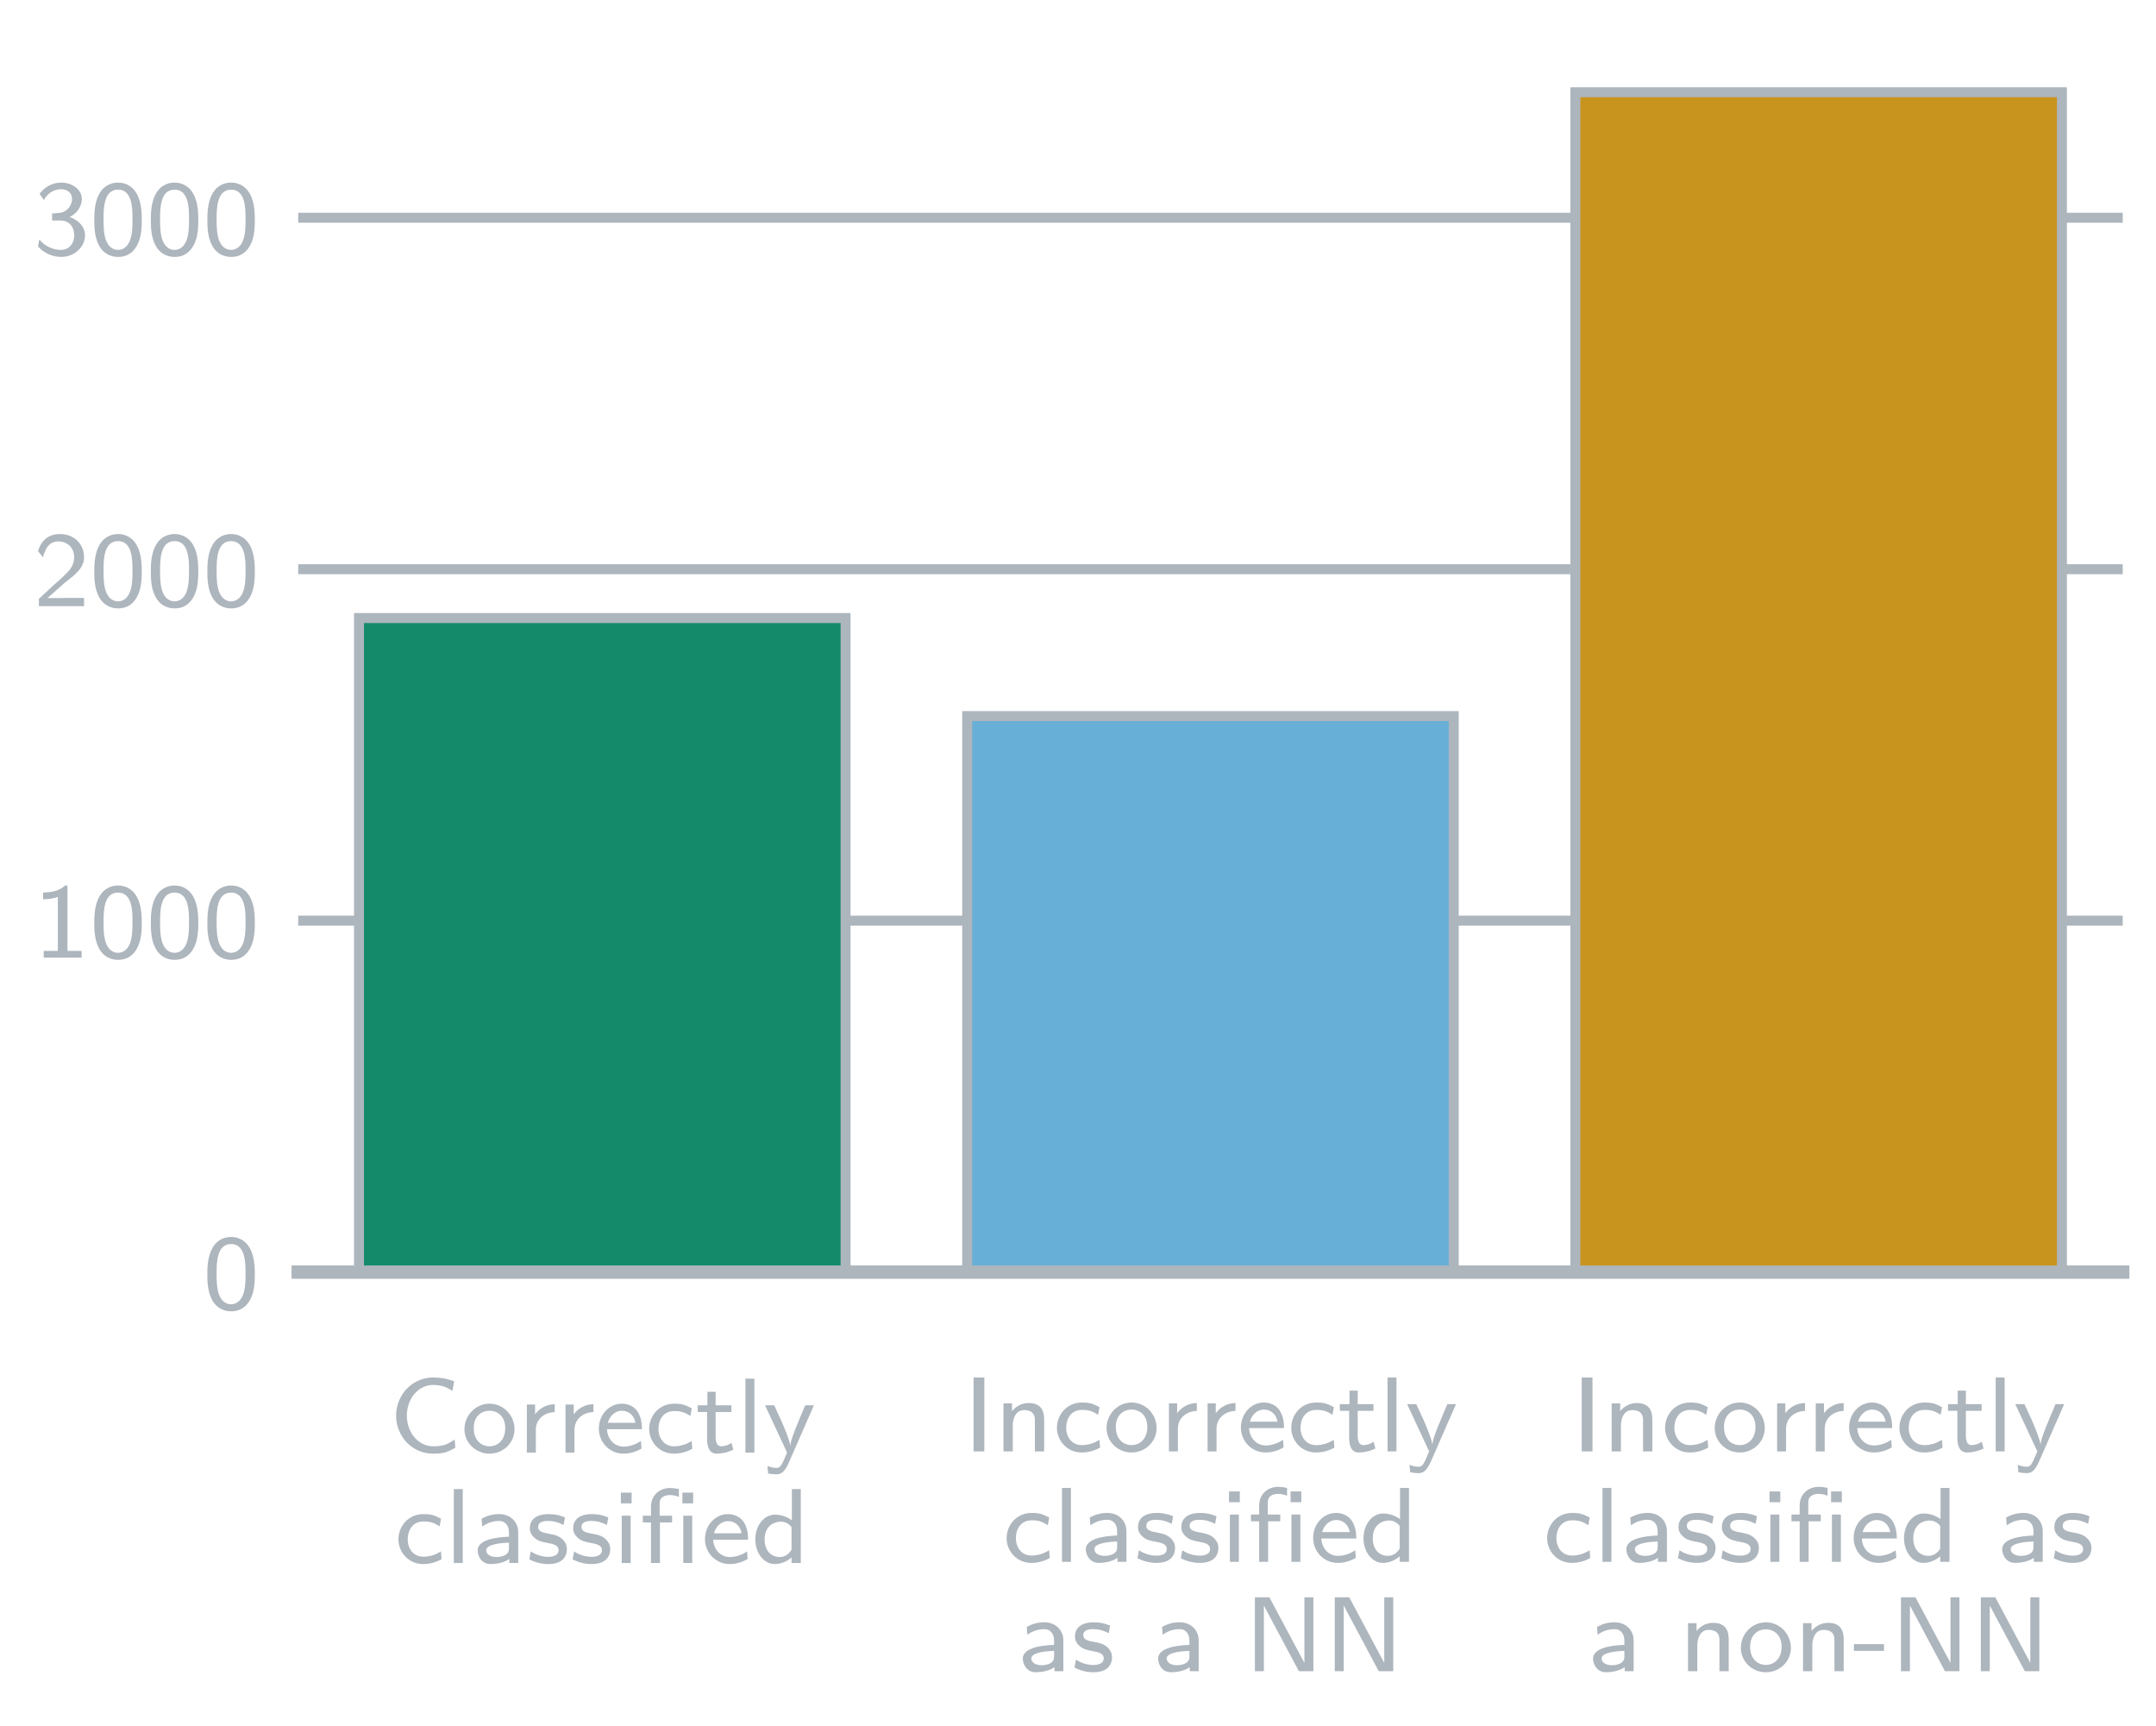
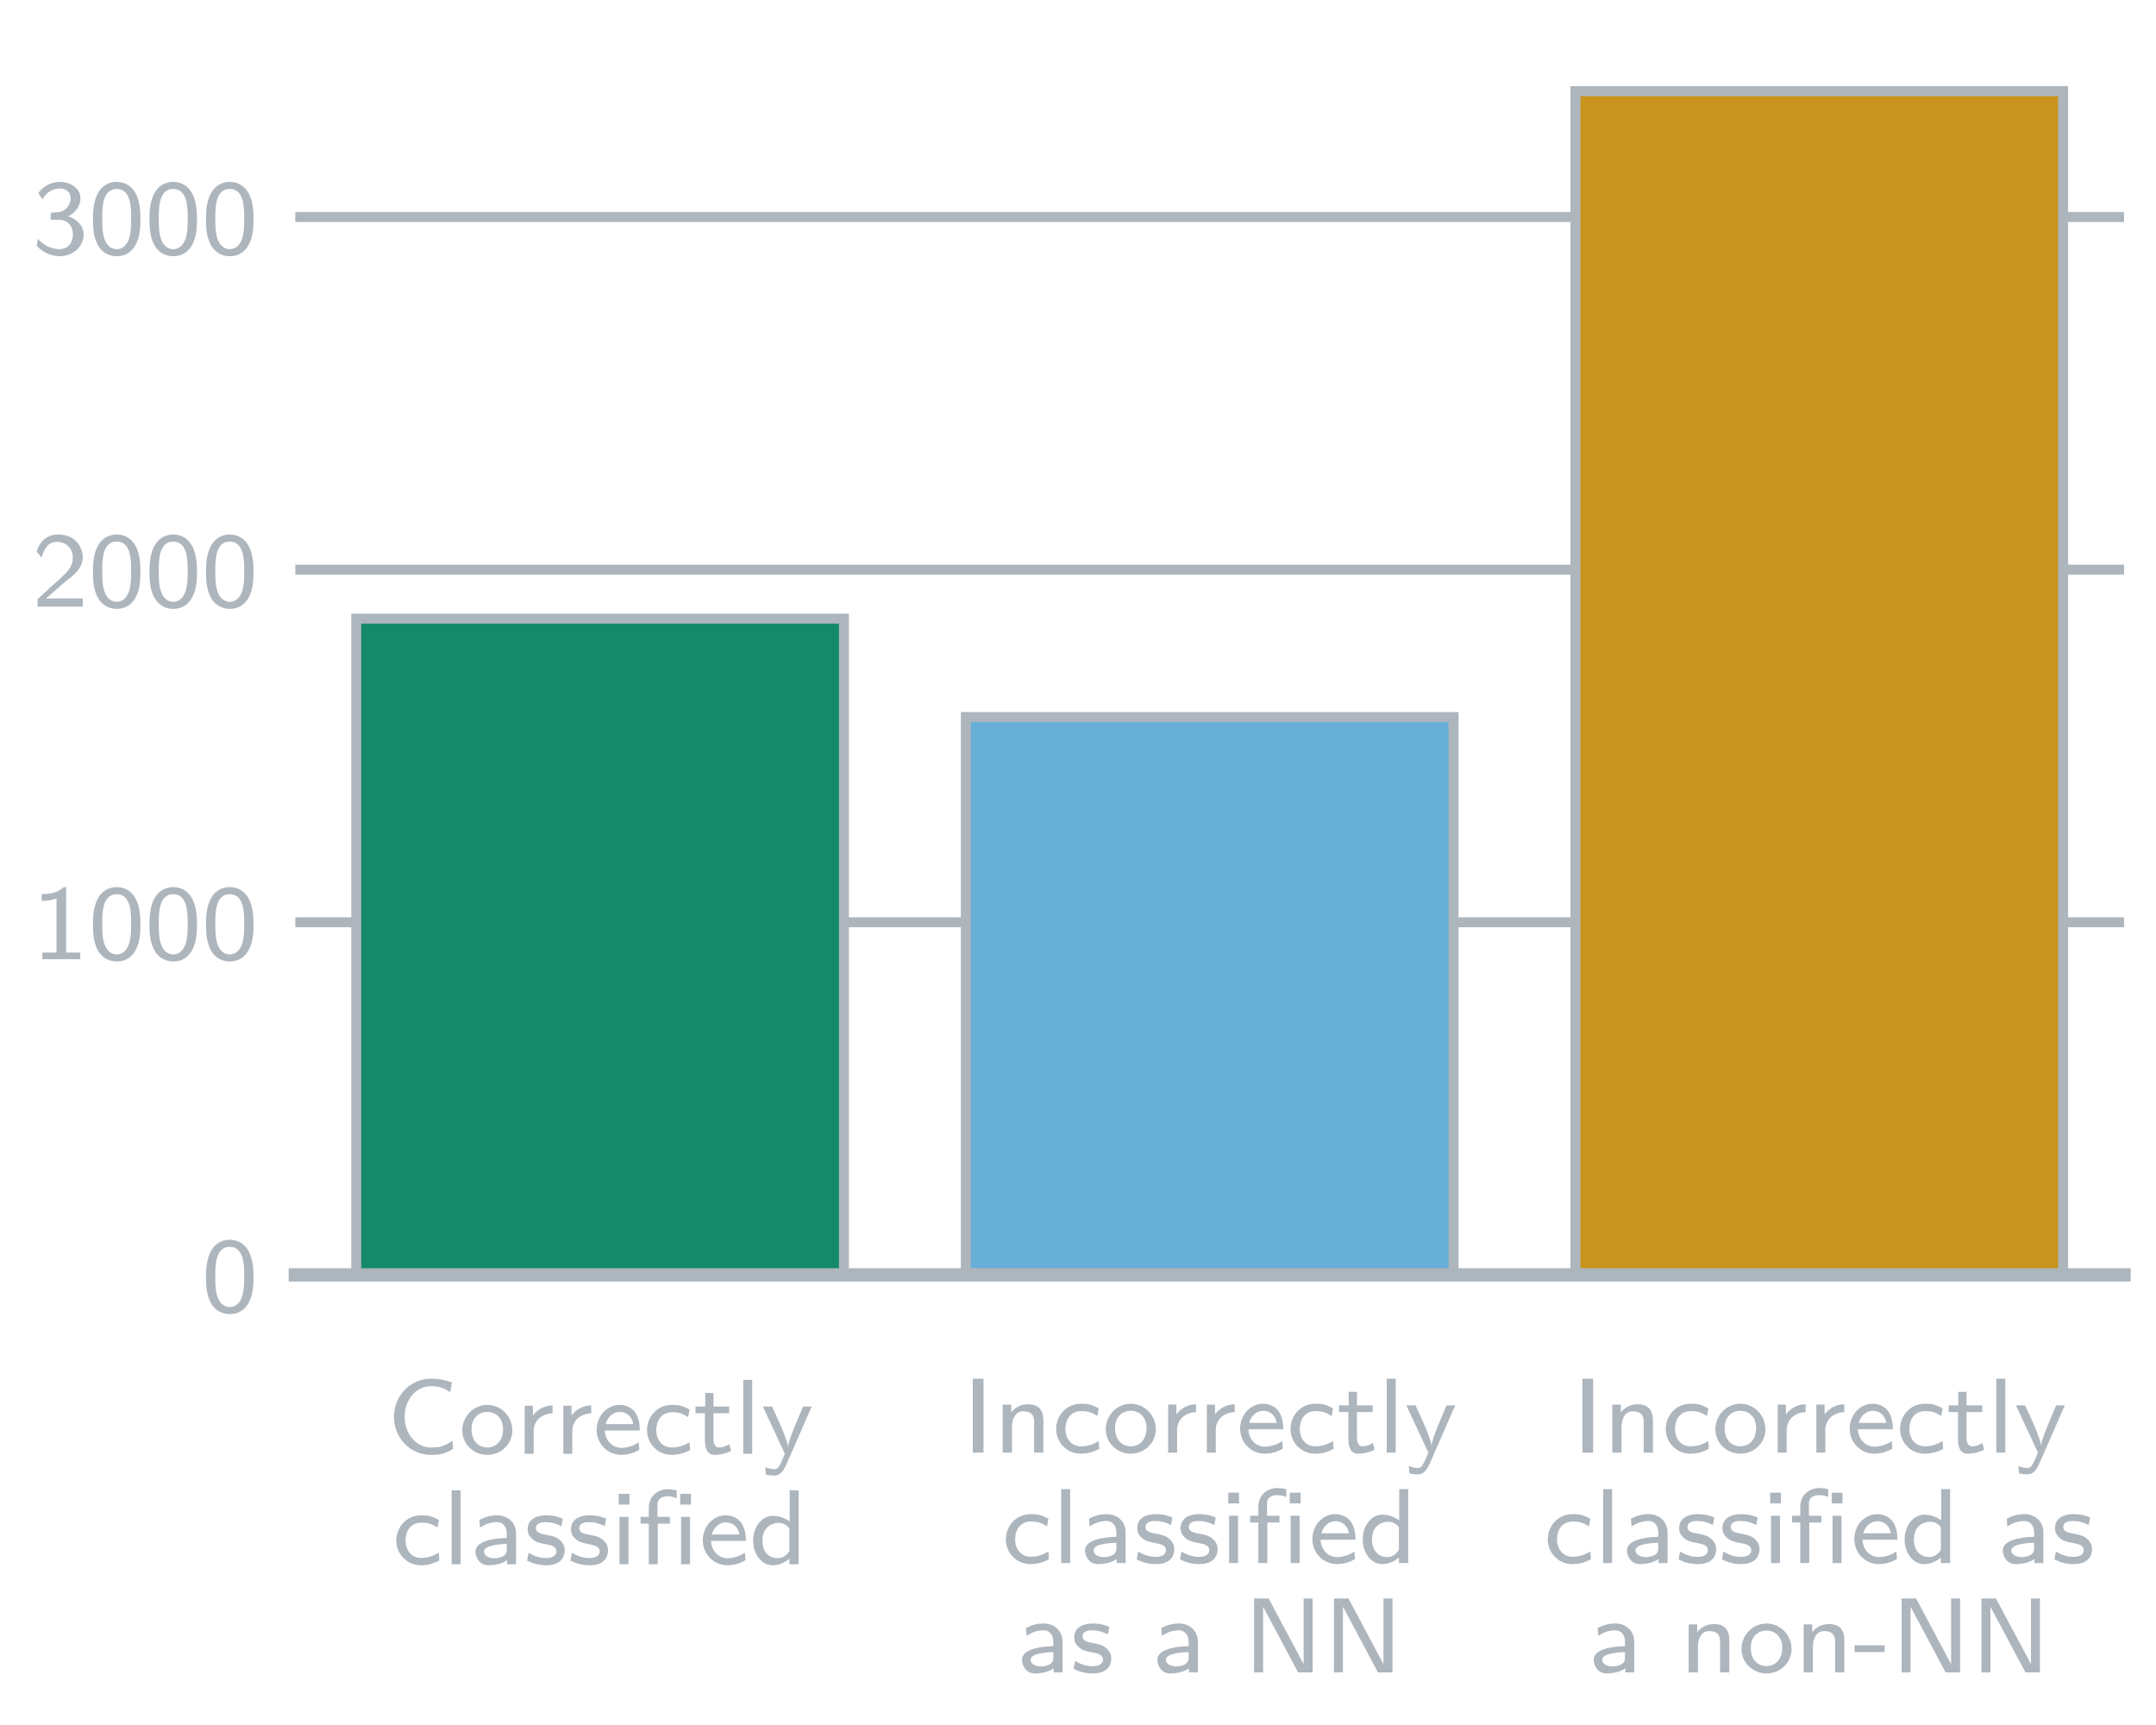
- <svg xmlns="http://www.w3.org/2000/svg" xmlns:xlink="http://www.w3.org/1999/xlink" width="194.4pt" height="155.52pt" viewBox="0 0 194.4 155.52" version="1.1">
+ <svg xmlns="http://www.w3.org/2000/svg" xmlns:xlink="http://www.w3.org/1999/xlink" width="202.5pt" height="162pt" viewBox="0 0 202.5 162" version="1.1">
  <defs>
    <style type="text/css">*{stroke-linejoin: round; stroke-linecap: butt}</style>
  </defs>
  <g id="figure_1">
    <g id="patch_1">
-       <path d="M 0 155.52 L 194.4 155.52 L 194.4 0 L 0 0 L 0 155.52 z " style="fill: none" />
+       <path d="M 0 162 L 202.5 162 L 202.5 0 L 0 0 L 0 162 z " style="fill: none" />
    </g>
    <g id="axes_1">
      <g id="patch_2">
-         <path d="M 26.888 114.681 L 191.4 114.681 L 191.4 3 L 26.888 3 L 26.888 114.681 z " style="fill: none" />
+         <path d="M 27.738 119.73 L 199.5 119.73 L 199.5 3 L 27.738 3 L 27.738 119.73 z " style="fill: none" />
      </g>
      <g id="matplotlib.axis_1">
        <g id="xtick_1">
          <g id="text_1">
-             <g style="fill: #adb5bd" transform="translate(35.07308 130.9486) scale(0.096 -0.096)">
+             <g style="fill: #adb5bd" transform="translate(36.32959 136.5298) scale(0.1 -0.1)">
              <defs>
                <path id="LMSans8-Regular-43" d="M 3987 294 L 3949 781 C 3750 653 3546 525 3322 454 C 3098 384 2867 378 2637 378 C 2208 378 1811 589 1530 915 C 1222 1280 1075 1747 1075 2221 C 1075 2701 1222 3162 1530 3526 C 1811 3853 2208 4064 2637 4064 C 2842 4064 3046 4045 3245 3987 C 3450 3923 3635 3821 3814 3706 L 3917 4288 C 3712 4358 3501 4422 3283 4461 C 3072 4499 2854 4512 2637 4512 C 2048 4512 1485 4262 1075 3840 C 659 3405 429 2822 429 2221 C 429 1619 659 1037 1075 602 C 1485 179 2048 -64 2637 -64 C 2874 -64 3110 -58 3341 0 C 3571 64 3782 173 3987 294 z " transform="scale(0.015625)" />
                <path id="LMSans8-Regular-6f" d="M 3200 1402 C 3200 2246 2528 2938 1696 2938 C 864 2938 192 2240 192 1402 C 192 589 870 -64 1696 -64 C 2528 -64 3200 589 3200 1402 z M 2643 1472 C 2643 742 2189 378 1696 378 C 1190 378 749 749 749 1472 C 749 2195 1222 2515 1696 2515 C 2176 2515 2643 2182 2643 1472 z " transform="scale(0.015625)" />
                <path id="LMSans8-Regular-72" d="M 2221 2432 L 2221 2906 C 1683 2899 1293 2637 1037 2298 L 1037 2886 L 544 2886 L 544 0 L 1082 0 L 1082 1363 C 1082 2054 1658 2426 2221 2432 z " transform="scale(0.015625)" />
                <path id="LMSans8-Regular-65" d="M 2816 1402 C 2816 1696 2784 2125 2534 2490 C 2304 2816 1920 2938 1606 2938 C 826 2938 224 2253 224 1440 C 224 621 864 -64 1709 -64 C 2080 -64 2464 45 2790 243 L 2752 698 C 2394 442 1990 358 1715 358 C 1158 358 736 813 717 1402 L 2816 1402 z M 2426 1786 L 762 1786 C 909 2298 1286 2515 1606 2515 C 1888 2515 2304 2381 2426 1786 z " transform="scale(0.015625)" />
                <path id="LMSans8-Regular-63" d="M 2822 230 L 2784 698 C 2464 493 2118 378 1722 378 C 1133 378 787 851 787 1427 C 787 1920 1043 2496 1741 2496 C 2176 2496 2381 2406 2707 2202 L 2790 2662 C 2406 2854 2240 2938 1741 2938 C 781 2938 230 2163 230 1421 C 230 640 845 -64 1715 -64 C 2163 -64 2547 70 2822 230 z " transform="scale(0.015625)" />
                <path id="LMSans8-Regular-74" d="M 2266 173 L 2157 582 C 1946 429 1722 378 1542 378 C 1274 378 1203 640 1203 934 L 1203 2438 L 2150 2438 L 2150 2842 L 1203 2842 L 1203 3654 L 710 3654 L 710 2842 L 128 2842 L 128 2438 L 691 2438 L 691 819 C 691 390 800 -64 1261 -64 C 1722 -64 2074 83 2266 173 z " transform="scale(0.015625)" />
                <path id="LMSans8-Regular-6c" d="M 1075 0 L 1075 4442 L 538 4442 L 538 0 L 1075 0 z " transform="scale(0.015625)" />
                <path id="LMSans8-Regular-79" d="M 3034 2842 L 2515 2842 C 1997 1619 1638 794 1613 403 C 1600 582 1485 902 1370 1203 C 1267 1459 1165 1715 1050 1965 L 646 2842 L 96 2842 L 1421 0 L 1178 -563 C 1043 -832 954 -922 781 -922 C 755 -922 518 -922 243 -806 L 282 -1254 C 339 -1267 576 -1306 774 -1306 C 1030 -1306 1261 -1210 1530 -595 L 3034 2842 z " transform="scale(0.015625)" />
              </defs>
              <use xlink:href="#LMSans8-Regular-43" />
              <use xlink:href="#LMSans8-Regular-6f" x="67.9" />
              <use xlink:href="#LMSans8-Regular-72" x="121" />
              <use xlink:href="#LMSans8-Regular-72" x="157.3" />
              <use xlink:href="#LMSans8-Regular-65" x="193.6" />
              <use xlink:href="#LMSans8-Regular-63" x="240.8" />
              <use xlink:href="#LMSans8-Regular-74" x="288" />
              <use xlink:href="#LMSans8-Regular-6c" x="326.4" />
              <use xlink:href="#LMSans8-Regular-79" x="351.7" />
            </g>
-             <g style="fill: #adb5bd" transform="translate(35.58158 140.9032) scale(0.096 -0.096)">
+             <g style="fill: #adb5bd" transform="translate(36.85927 146.8991) scale(0.1 -0.1)">
              <defs>
                <path id="LMSans8-Regular-61" d="M 2790 0 L 2790 1843 C 2790 2496 2291 2938 1658 2938 C 1254 2938 947 2854 589 2662 L 627 2195 C 838 2336 1152 2528 1658 2528 C 1939 2528 2234 2317 2234 1837 L 2234 1581 C 1286 1549 352 1350 352 755 C 352 435 570 -64 1133 -64 C 1408 -64 1914 -6 2253 243 L 2253 0 L 2790 0 z M 2234 909 C 2234 781 2234 614 2010 480 C 1805 365 1555 358 1485 358 C 1133 358 864 518 864 762 C 864 1171 1946 1210 2234 1222 L 2234 909 z " transform="scale(0.015625)" />
                <path id="LMSans8-Regular-73" d="M 2451 832 C 2451 947 2438 1197 2170 1440 C 1933 1651 1702 1696 1395 1754 C 1018 1824 723 1882 723 2163 C 723 2528 1190 2528 1286 2528 C 1651 2528 1933 2451 2253 2285 L 2336 2739 C 1901 2918 1581 2938 1350 2938 C 1190 2938 224 2938 224 2086 C 224 1786 390 1619 474 1542 C 698 1318 966 1267 1306 1203 C 1606 1146 1952 1082 1952 774 C 1952 371 1421 371 1331 371 C 922 371 538 518 282 698 L 192 218 C 410 109 800 -64 1331 -64 C 1619 -64 1901 -19 2138 154 C 2374 333 2451 614 2451 832 z " transform="scale(0.015625)" />
                <path id="LMSans8-Regular-69" d="M 1075 0 L 1075 2842 L 538 2842 L 538 0 L 1075 0 z M 1133 3584 L 1133 4230 L 486 4230 L 486 3584 L 1133 3584 z " transform="scale(0.015625)" />
                <path id="LMSans8-Regular-66" d="M 2355 3974 L 2355 4442 C 2189 4480 1990 4506 1818 4506 C 1158 4506 678 4032 678 3398 L 678 2842 L 186 2842 L 186 2438 L 678 2438 L 678 0 L 1216 0 L 1216 2438 L 1946 2438 L 1946 2842 L 1197 2842 L 1197 3578 C 1197 4019 1600 4083 1811 4083 C 1946 4083 2118 4064 2355 3974 z " transform="scale(0.015625)" />
                <path id="LMSans8-Regular-64" d="M 2963 0 L 2963 4442 L 2426 4442 L 2426 2566 C 2016 2867 1600 2906 1414 2906 C 742 2906 230 2234 230 1421 C 230 608 736 -64 1395 -64 C 1792 -64 2163 115 2406 333 L 2406 0 L 2963 0 z M 2406 794 C 2246 531 2003 358 1696 358 C 1248 358 787 672 787 1414 C 787 2214 1331 2483 1766 2483 C 2022 2483 2240 2374 2406 2157 L 2406 794 z " transform="scale(0.015625)" />
              </defs>
              <use xlink:href="#LMSans8-Regular-63" />
              <use xlink:href="#LMSans8-Regular-6c" x="47.2" />
              <use xlink:href="#LMSans8-Regular-61" x="72.5" />
              <use xlink:href="#LMSans8-Regular-73" x="123.5" />
              <use xlink:href="#LMSans8-Regular-73" x="164.2" />
              <use xlink:href="#LMSans8-Regular-69" x="204.9" />
              <use xlink:href="#LMSans8-Regular-66" x="230.2" />
              <use xlink:href="#LMSans8-Regular-69" x="262.7" />
              <use xlink:href="#LMSans8-Regular-65" x="288" />
              <use xlink:href="#LMSans8-Regular-64" x="335.2" />
            </g>
          </g>
        </g>
        <g id="xtick_2">
          <g id="text_2">
-             <g style="fill: #adb5bd" transform="translate(86.8525 130.8436) scale(0.096 -0.096)">
+             <g style="fill: #adb5bd" transform="translate(90.39844 136.4204) scale(0.1 -0.1)">
              <defs>
                <path id="LMSans8-Regular-49" d="M 1267 0 L 1267 4442 L 621 4442 L 621 0 L 1267 0 z " transform="scale(0.015625)" />
                <path id="LMSans8-Regular-6e" d="M 2976 0 L 2976 1894 C 2976 2394 2829 2906 2042 2906 C 1677 2906 1325 2758 1043 2419 L 1043 2886 L 531 2886 L 531 0 L 1088 0 L 1088 1555 C 1088 1978 1267 2483 1760 2483 C 2419 2483 2419 2035 2419 1850 L 2419 0 L 2976 0 z " transform="scale(0.015625)" />
              </defs>
              <use xlink:href="#LMSans8-Regular-49" />
              <use xlink:href="#LMSans8-Regular-6e" x="29.5" />
              <use xlink:href="#LMSans8-Regular-63" x="84.4" />
              <use xlink:href="#LMSans8-Regular-6f" x="131.6" />
              <use xlink:href="#LMSans8-Regular-72" x="184.7" />
              <use xlink:href="#LMSans8-Regular-72" x="221" />
              <use xlink:href="#LMSans8-Regular-65" x="257.3" />
              <use xlink:href="#LMSans8-Regular-63" x="304.5" />
              <use xlink:href="#LMSans8-Regular-74" x="351.7" />
              <use xlink:href="#LMSans8-Regular-6c" x="390.1" />
              <use xlink:href="#LMSans8-Regular-79" x="415.4" />
            </g>
-             <g style="fill: #adb5bd" transform="translate(90.41875 140.7982) scale(0.096 -0.096)">
+             <g style="fill: #adb5bd" transform="translate(94.11328 146.7898) scale(0.1 -0.1)">
              <use xlink:href="#LMSans8-Regular-63" />
              <use xlink:href="#LMSans8-Regular-6c" x="47.2" />
              <use xlink:href="#LMSans8-Regular-61" x="72.5" />
              <use xlink:href="#LMSans8-Regular-73" x="123.5" />
              <use xlink:href="#LMSans8-Regular-73" x="164.2" />
              <use xlink:href="#LMSans8-Regular-69" x="204.9" />
              <use xlink:href="#LMSans8-Regular-66" x="230.2" />
              <use xlink:href="#LMSans8-Regular-69" x="262.7" />
              <use xlink:href="#LMSans8-Regular-65" x="288" />
              <use xlink:href="#LMSans8-Regular-64" x="335.2" />
            </g>
-             <g style="fill: #adb5bd" transform="translate(91.69525 150.6568) scale(0.096 -0.096)">
+             <g style="fill: #adb5bd" transform="translate(95.44297 157.0591) scale(0.1 -0.1)">
              <defs>
                <path id="LMSans8-Regular-20" transform="scale(0.015625)" />
                <path id="LMSans8-Regular-4e" d="M 4154 0 L 4154 4442 L 3616 4442 L 3616 506 L 3610 506 L 1510 4442 L 640 4442 L 640 0 L 1178 0 L 1178 3936 L 1184 3936 L 3283 0 L 4154 0 z " transform="scale(0.015625)" />
              </defs>
              <use xlink:href="#LMSans8-Regular-61" />
              <use xlink:href="#LMSans8-Regular-73" x="51" />
              <use xlink:href="#LMSans8-Regular-20" x="91.7" />
              <use xlink:href="#LMSans8-Regular-61" x="127.1" />
              <use xlink:href="#LMSans8-Regular-20" x="178.1" />
              <use xlink:href="#LMSans8-Regular-4e" x="213.5" />
              <use xlink:href="#LMSans8-Regular-4e" x="288.5" />
            </g>
          </g>
        </g>
        <g id="xtick_3">
          <g id="text_3">
-             <g style="fill: #adb5bd" transform="translate(141.6897 130.8436) scale(0.096 -0.096)">
+             <g style="fill: #adb5bd" transform="translate(147.6524 136.4204) scale(0.1 -0.1)">
              <use xlink:href="#LMSans8-Regular-49" />
              <use xlink:href="#LMSans8-Regular-6e" x="29.5" />
              <use xlink:href="#LMSans8-Regular-63" x="84.4" />
              <use xlink:href="#LMSans8-Regular-6f" x="131.6" />
              <use xlink:href="#LMSans8-Regular-72" x="184.7" />
              <use xlink:href="#LMSans8-Regular-72" x="221" />
              <use xlink:href="#LMSans8-Regular-65" x="257.3" />
              <use xlink:href="#LMSans8-Regular-63" x="304.5" />
              <use xlink:href="#LMSans8-Regular-74" x="351.7" />
              <use xlink:href="#LMSans8-Regular-6c" x="390.1" />
              <use xlink:href="#LMSans8-Regular-79" x="415.4" />
            </g>
-             <g style="fill: #adb5bd" transform="translate(139.1547 140.7982) scale(0.096 -0.096)">
+             <g style="fill: #adb5bd" transform="translate(145.0118 146.7898) scale(0.1 -0.1)">
              <use xlink:href="#LMSans8-Regular-63" />
              <use xlink:href="#LMSans8-Regular-6c" x="47.2" />
              <use xlink:href="#LMSans8-Regular-61" x="72.5" />
              <use xlink:href="#LMSans8-Regular-73" x="123.5" />
              <use xlink:href="#LMSans8-Regular-73" x="164.2" />
              <use xlink:href="#LMSans8-Regular-69" x="204.9" />
              <use xlink:href="#LMSans8-Regular-66" x="230.2" />
              <use xlink:href="#LMSans8-Regular-69" x="262.7" />
              <use xlink:href="#LMSans8-Regular-65" x="288" />
              <use xlink:href="#LMSans8-Regular-64" x="335.2" />
              <use xlink:href="#LMSans8-Regular-20" x="390.1" />
              <use xlink:href="#LMSans8-Regular-61" x="425.5" />
              <use xlink:href="#LMSans8-Regular-73" x="476.5" />
            </g>
-             <g style="fill: #adb5bd" transform="translate(143.1147 150.6568) scale(0.096 -0.096)">
+             <g style="fill: #adb5bd" transform="translate(149.1368 157.0591) scale(0.1 -0.1)">
              <defs>
                <path id="LMSans8-Regular-2d" d="M 1882 1222 L 1882 1626 L 77 1626 L 77 1222 L 1882 1222 z " transform="scale(0.015625)" />
              </defs>
              <use xlink:href="#LMSans8-Regular-61" />
              <use xlink:href="#LMSans8-Regular-20" x="51" />
              <use xlink:href="#LMSans8-Regular-6e" x="86.4" />
              <use xlink:href="#LMSans8-Regular-6f" x="141.3" />
              <use xlink:href="#LMSans8-Regular-6e" x="194.4" />
              <use xlink:href="#LMSans8-Regular-2d" x="249.3" />
              <use xlink:href="#LMSans8-Regular-4e" x="284.7" />
              <use xlink:href="#LMSans8-Regular-4e" x="359.7" />
            </g>
          </g>
        </g>
      </g>
      <g id="matplotlib.axis_2">
        <g id="ytick_1">
          <g id="line2d_1">
-             <path d="M 26.888 114.681 L 191.4 114.681 " clip-path="url(#p76add5307c)" style="fill: none; stroke: #adb5bd; stroke-width: 0.9; stroke-linecap: round" />
+             <path d="M 27.738 119.73 L 199.5 119.73 " clip-path="url(#pc23cbff7ce)" style="fill: none; stroke: #adb5bd; stroke-width: 0.938; stroke-linecap: round" />
          </g>
          <g id="line2d_2" />
          <g id="text_4">
-             <g style="fill: #adb5bd" transform="translate(18.29124 118.0121) scale(0.096 -0.096)">
+             <g style="fill: #adb5bd" transform="translate(18.92836 123.2001) scale(0.1 -0.1)">
              <defs>
                <path id="LMSans8-Regular-30" d="M 3123 2080 C 3123 2387 3123 3136 2822 3661 C 2496 4237 2003 4333 1696 4333 C 1408 4333 909 4243 589 3693 C 282 3181 269 2483 269 2080 C 269 1606 294 1024 563 538 C 845 19 1318 -134 1696 -134 C 2336 -134 2688 237 2880 640 C 3104 1094 3123 1683 3123 2080 z M 2566 2163 C 2566 1741 2566 1261 2413 851 C 2234 390 1907 288 1696 288 C 1427 288 1120 442 960 902 C 832 1293 826 1696 826 2163 C 826 2752 826 3910 1696 3910 C 2566 3910 2566 2752 2566 2163 z " transform="scale(0.015625)" />
              </defs>
              <use xlink:href="#LMSans8-Regular-30" />
            </g>
          </g>
        </g>
        <g id="ytick_2">
          <g id="line2d_3">
-             <path d="M 26.888 82.997 L 191.4 82.997 " clip-path="url(#p76add5307c)" style="fill: none; stroke: #adb5bd; stroke-width: 0.9; stroke-linecap: round" />
+             <path d="M 27.738 86.614 L 199.5 86.614 " clip-path="url(#pc23cbff7ce)" style="fill: none; stroke: #adb5bd; stroke-width: 0.938; stroke-linecap: round" />
          </g>
          <g id="line2d_4" />
          <g id="text_5">
-             <g style="fill: #adb5bd" transform="translate(3.00024 86.32835) scale(0.096 -0.096)">
+             <g style="fill: #adb5bd" transform="translate(3.00024 90.08391) scale(0.1 -0.1)">
              <defs>
                <path id="LMSans8-Regular-31" d="M 2906 0 L 2906 403 L 2054 403 L 2054 4333 L 1914 4333 C 1498 3949 973 3923 589 3910 L 589 3507 C 838 3514 1158 3526 1478 3654 L 1478 403 L 627 403 L 627 0 L 2906 0 z " transform="scale(0.015625)" />
              </defs>
              <use xlink:href="#LMSans8-Regular-31" />
              <use xlink:href="#LMSans8-Regular-30" x="53.1" />
              <use xlink:href="#LMSans8-Regular-30" x="106.2" />
              <use xlink:href="#LMSans8-Regular-30" x="159.3" />
            </g>
          </g>
        </g>
        <g id="ytick_3">
          <g id="line2d_5">
-             <path d="M 26.888 51.313 L 191.4 51.313 " clip-path="url(#p76add5307c)" style="fill: none; stroke: #adb5bd; stroke-width: 0.9; stroke-linecap: round" />
+             <path d="M 27.738 53.497 L 199.5 53.497 " clip-path="url(#pc23cbff7ce)" style="fill: none; stroke: #adb5bd; stroke-width: 0.938; stroke-linecap: round" />
          </g>
          <g id="line2d_6" />
          <g id="text_6">
-             <g style="fill: #adb5bd" transform="translate(3.00024 54.64464) scale(0.096 -0.096)">
+             <g style="fill: #adb5bd" transform="translate(3.00024 56.96774) scale(0.1 -0.1)">
              <defs>
                <path id="LMSans8-Regular-32" d="M 3053 0 L 3053 493 L 1811 493 C 1734 493 1658 486 1581 486 L 851 486 L 1843 1363 C 1958 1466 2272 1702 2394 1805 C 2675 2061 3053 2394 3053 2950 C 3053 3674 2515 4333 1600 4333 C 922 4333 499 3968 282 3315 L 582 2938 C 730 3475 954 3891 1510 3891 C 2048 3891 2458 3514 2458 2938 C 2458 2406 2144 2106 1760 1741 C 1632 1613 1286 1325 1152 1197 C 966 1030 525 602 339 442 L 339 0 L 3053 0 z " transform="scale(0.015625)" />
              </defs>
              <use xlink:href="#LMSans8-Regular-32" />
              <use xlink:href="#LMSans8-Regular-30" x="53.1" />
              <use xlink:href="#LMSans8-Regular-30" x="106.2" />
              <use xlink:href="#LMSans8-Regular-30" x="159.3" />
            </g>
          </g>
        </g>
        <g id="ytick_4">
          <g id="line2d_7">
-             <path d="M 26.888 19.629 L 191.4 19.629 " clip-path="url(#p76add5307c)" style="fill: none; stroke: #adb5bd; stroke-width: 0.9; stroke-linecap: round" />
+             <path d="M 27.738 20.381 L 199.5 20.381 " clip-path="url(#pc23cbff7ce)" style="fill: none; stroke: #adb5bd; stroke-width: 0.938; stroke-linecap: round" />
          </g>
          <g id="line2d_8" />
          <g id="text_7">
-             <g style="fill: #adb5bd" transform="translate(3.00024 22.96093) scale(0.096 -0.096)">
+             <g style="fill: #adb5bd" transform="translate(3.00024 23.85157) scale(0.1 -0.1)">
              <defs>
                <path id="LMSans8-Regular-33" d="M 3110 1165 C 3110 1690 2688 2112 2182 2259 C 2669 2509 2918 2938 2918 3354 C 2918 3898 2362 4333 1677 4333 C 1114 4333 646 4038 378 3654 L 640 3283 C 902 3795 1363 3936 1670 3936 C 2048 3936 2330 3718 2330 3354 C 2330 3014 2099 2598 1613 2515 C 1581 2509 1555 2509 1133 2477 L 1133 2054 L 1632 2054 C 2240 2054 2464 1574 2464 1171 C 2464 672 2157 288 1658 288 C 1203 288 685 506 365 915 L 282 499 C 653 83 1171 -134 1670 -134 C 2509 -134 3110 493 3110 1165 z " transform="scale(0.015625)" />
              </defs>
              <use xlink:href="#LMSans8-Regular-33" />
              <use xlink:href="#LMSans8-Regular-30" x="53.1" />
              <use xlink:href="#LMSans8-Regular-30" x="106.2" />
              <use xlink:href="#LMSans8-Regular-30" x="159.3" />
            </g>
          </g>
        </g>
      </g>
      <g id="patch_3">
-         <path d="M 32.372 114.681 L 76.242 114.681 L 76.242 55.717 L 32.372 55.717 z " clip-path="url(#p76add5307c)" style="fill: #148a6a; stroke: #adb5bd; stroke-width: 0.9; stroke-linejoin: miter" />
+         <path d="M 33.463 119.73 L 79.266 119.73 L 79.266 58.101 L 33.463 58.101 z " clip-path="url(#pc23cbff7ce)" style="fill: #148a6a; stroke: #adb5bd; stroke-width: 0.938; stroke-linejoin: miter" />
      </g>
      <g id="patch_4">
-         <path d="M 87.209 114.681 L 131.079 114.681 L 131.079 64.557 L 87.209 64.557 z " clip-path="url(#p76add5307c)" style="fill: #68afd7; stroke: #adb5bd; stroke-width: 0.9; stroke-linejoin: miter" />
+         <path d="M 90.717 119.73 L 136.52 119.73 L 136.52 67.34 L 90.717 67.34 z " clip-path="url(#pc23cbff7ce)" style="fill: #68afd7; stroke: #adb5bd; stroke-width: 0.938; stroke-linejoin: miter" />
      </g>
      <g id="patch_5">
-         <path d="M 142.046 114.681 L 185.916 114.681 L 185.916 8.318 L 142.046 8.318 z " clip-path="url(#p76add5307c)" style="fill: #c9941d; stroke: #adb5bd; stroke-width: 0.9; stroke-linejoin: miter" />
+         <path d="M 147.971 119.73 L 193.774 119.73 L 193.774 8.559 L 147.971 8.559 z " clip-path="url(#pc23cbff7ce)" style="fill: #c9941d; stroke: #adb5bd; stroke-width: 0.938; stroke-linejoin: miter" />
      </g>
      <g id="patch_6">
-         <path d="M 26.888 114.681 L 191.4 114.681 " style="fill: none; stroke: #adb5bd; stroke-width: 1.2; stroke-linejoin: miter; stroke-linecap: square" />
+         <path d="M 27.738 119.73 L 199.5 119.73 " style="fill: none; stroke: #adb5bd; stroke-width: 1.25; stroke-linejoin: miter; stroke-linecap: square" />
      </g>
    </g>
  </g>
  <defs>
-     <clipPath id="p76add5307c">
-       <rect x="26.888" y="3" width="164.512" height="111.68" />
+     <clipPath id="pc23cbff7ce">
+       <rect x="27.738" y="3" width="171.762" height="116.73" />
    </clipPath>
  </defs>
</svg>
